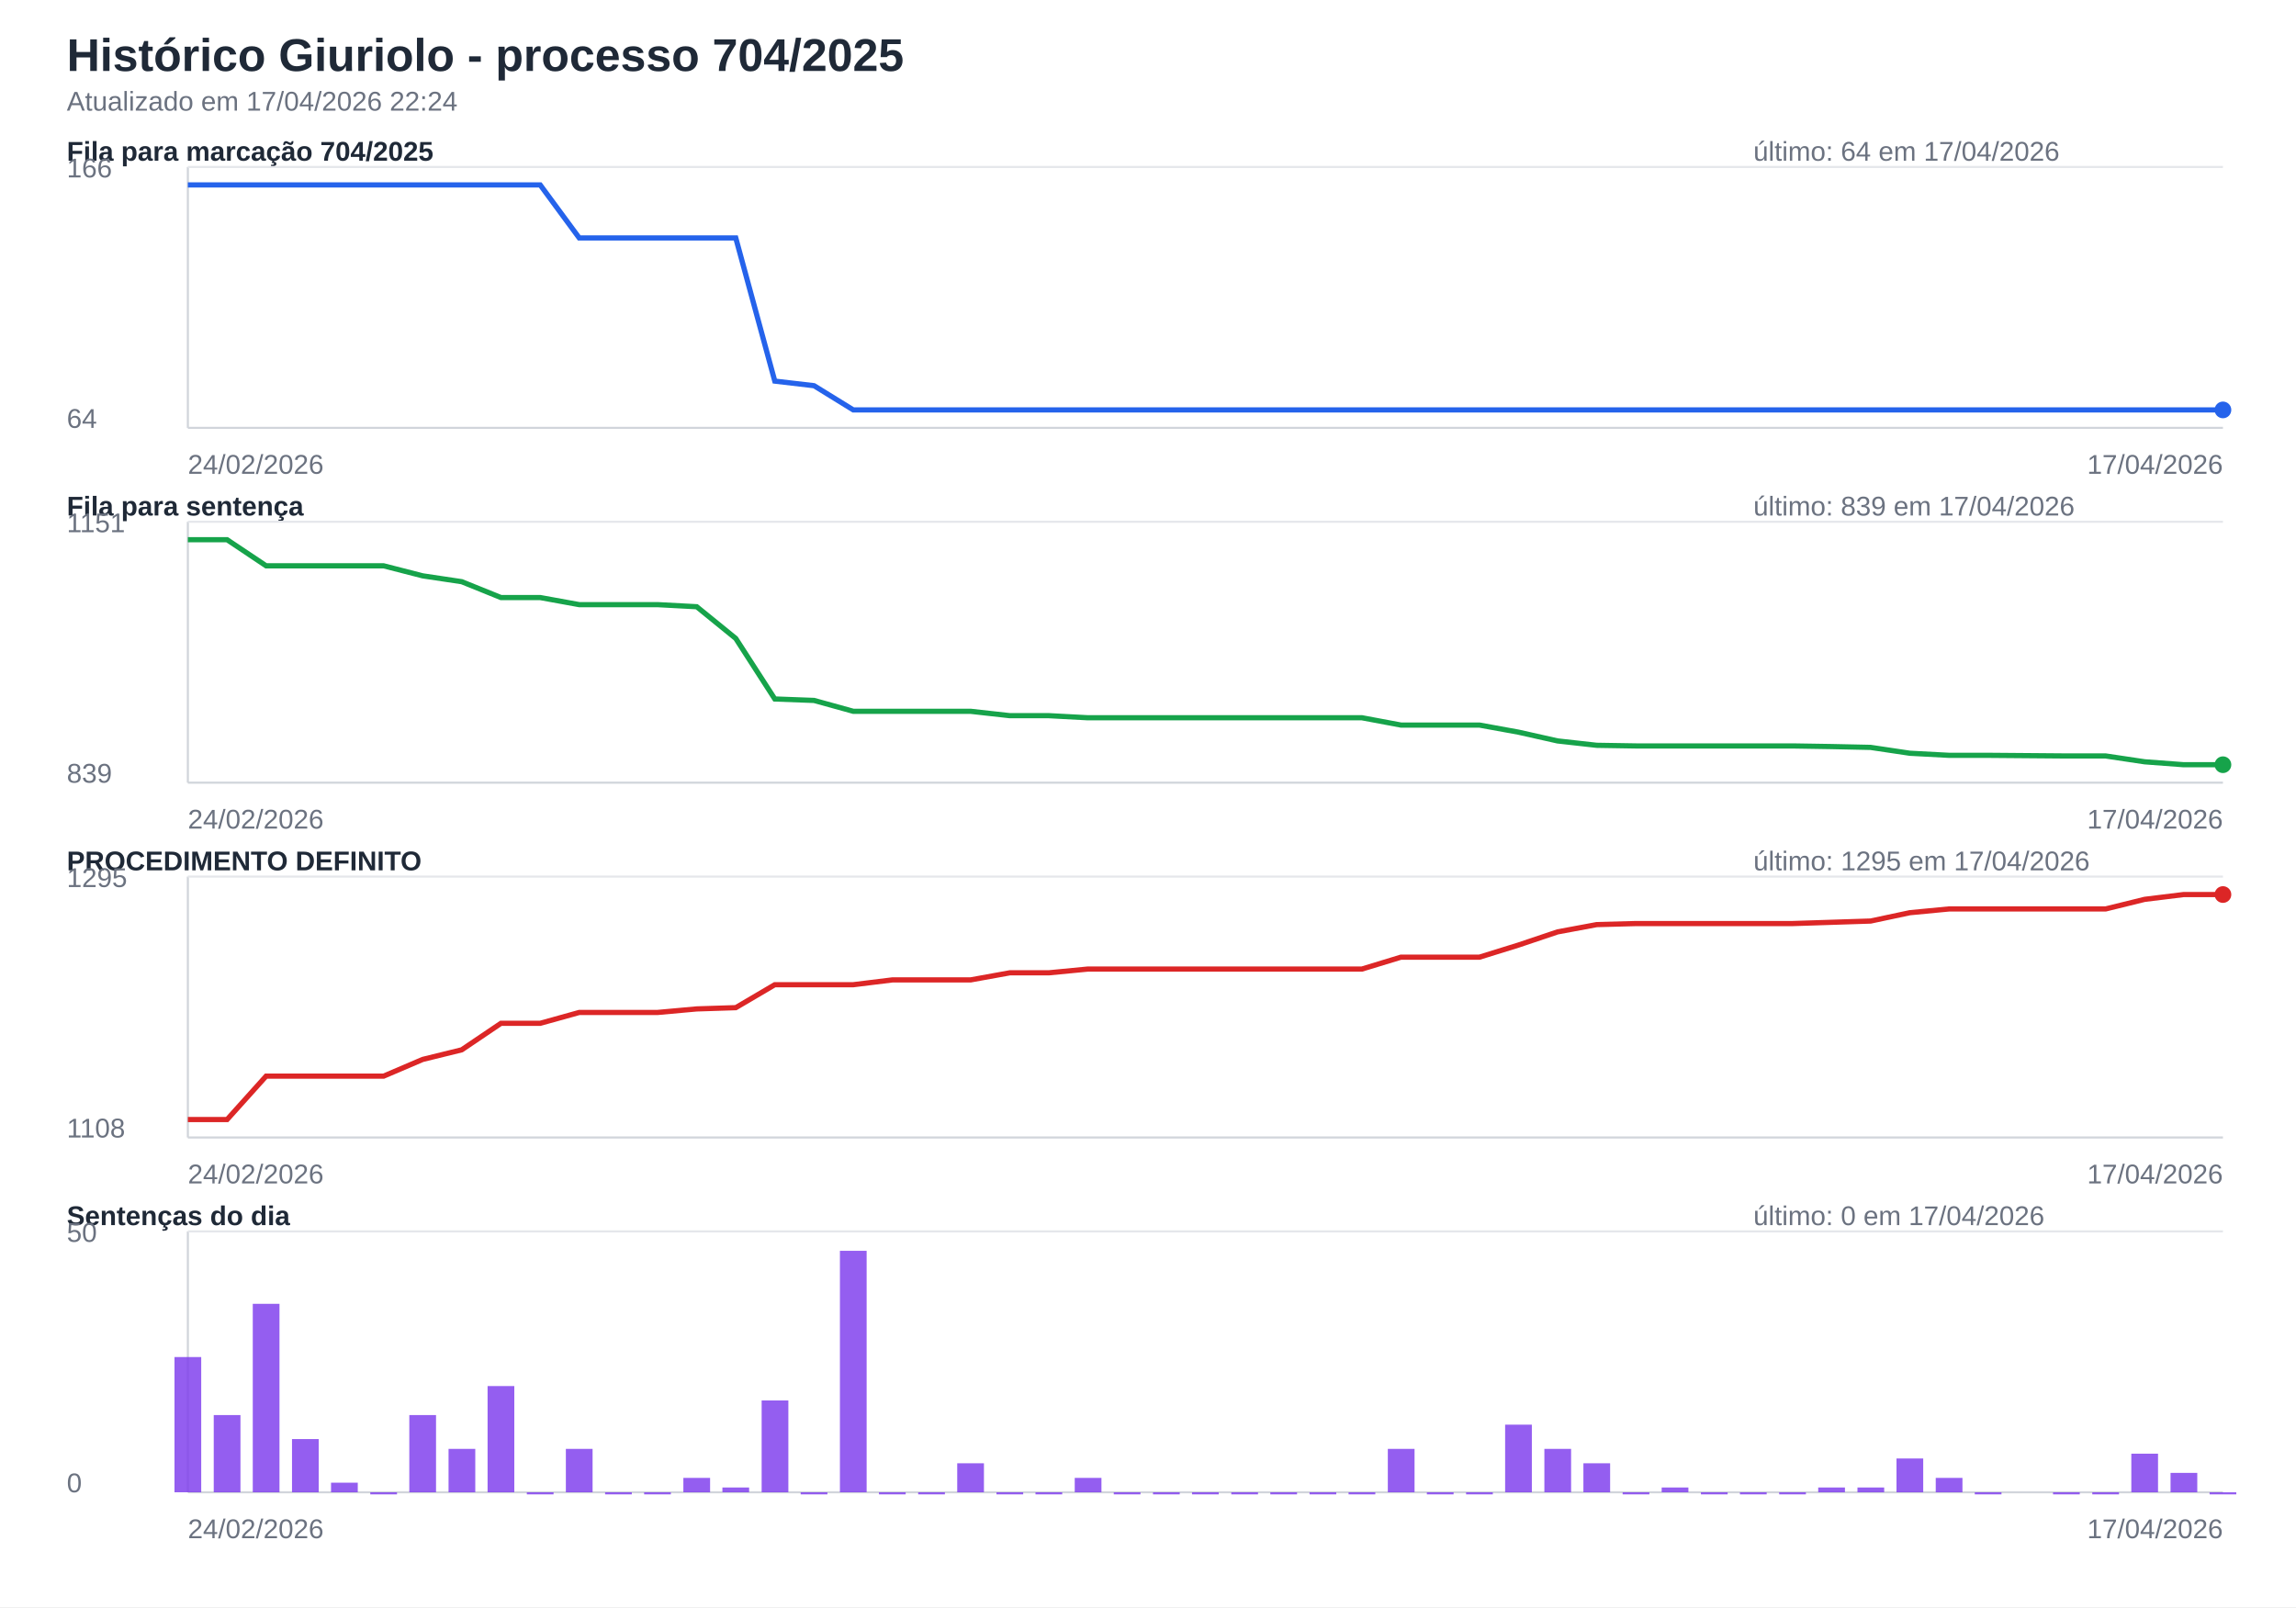
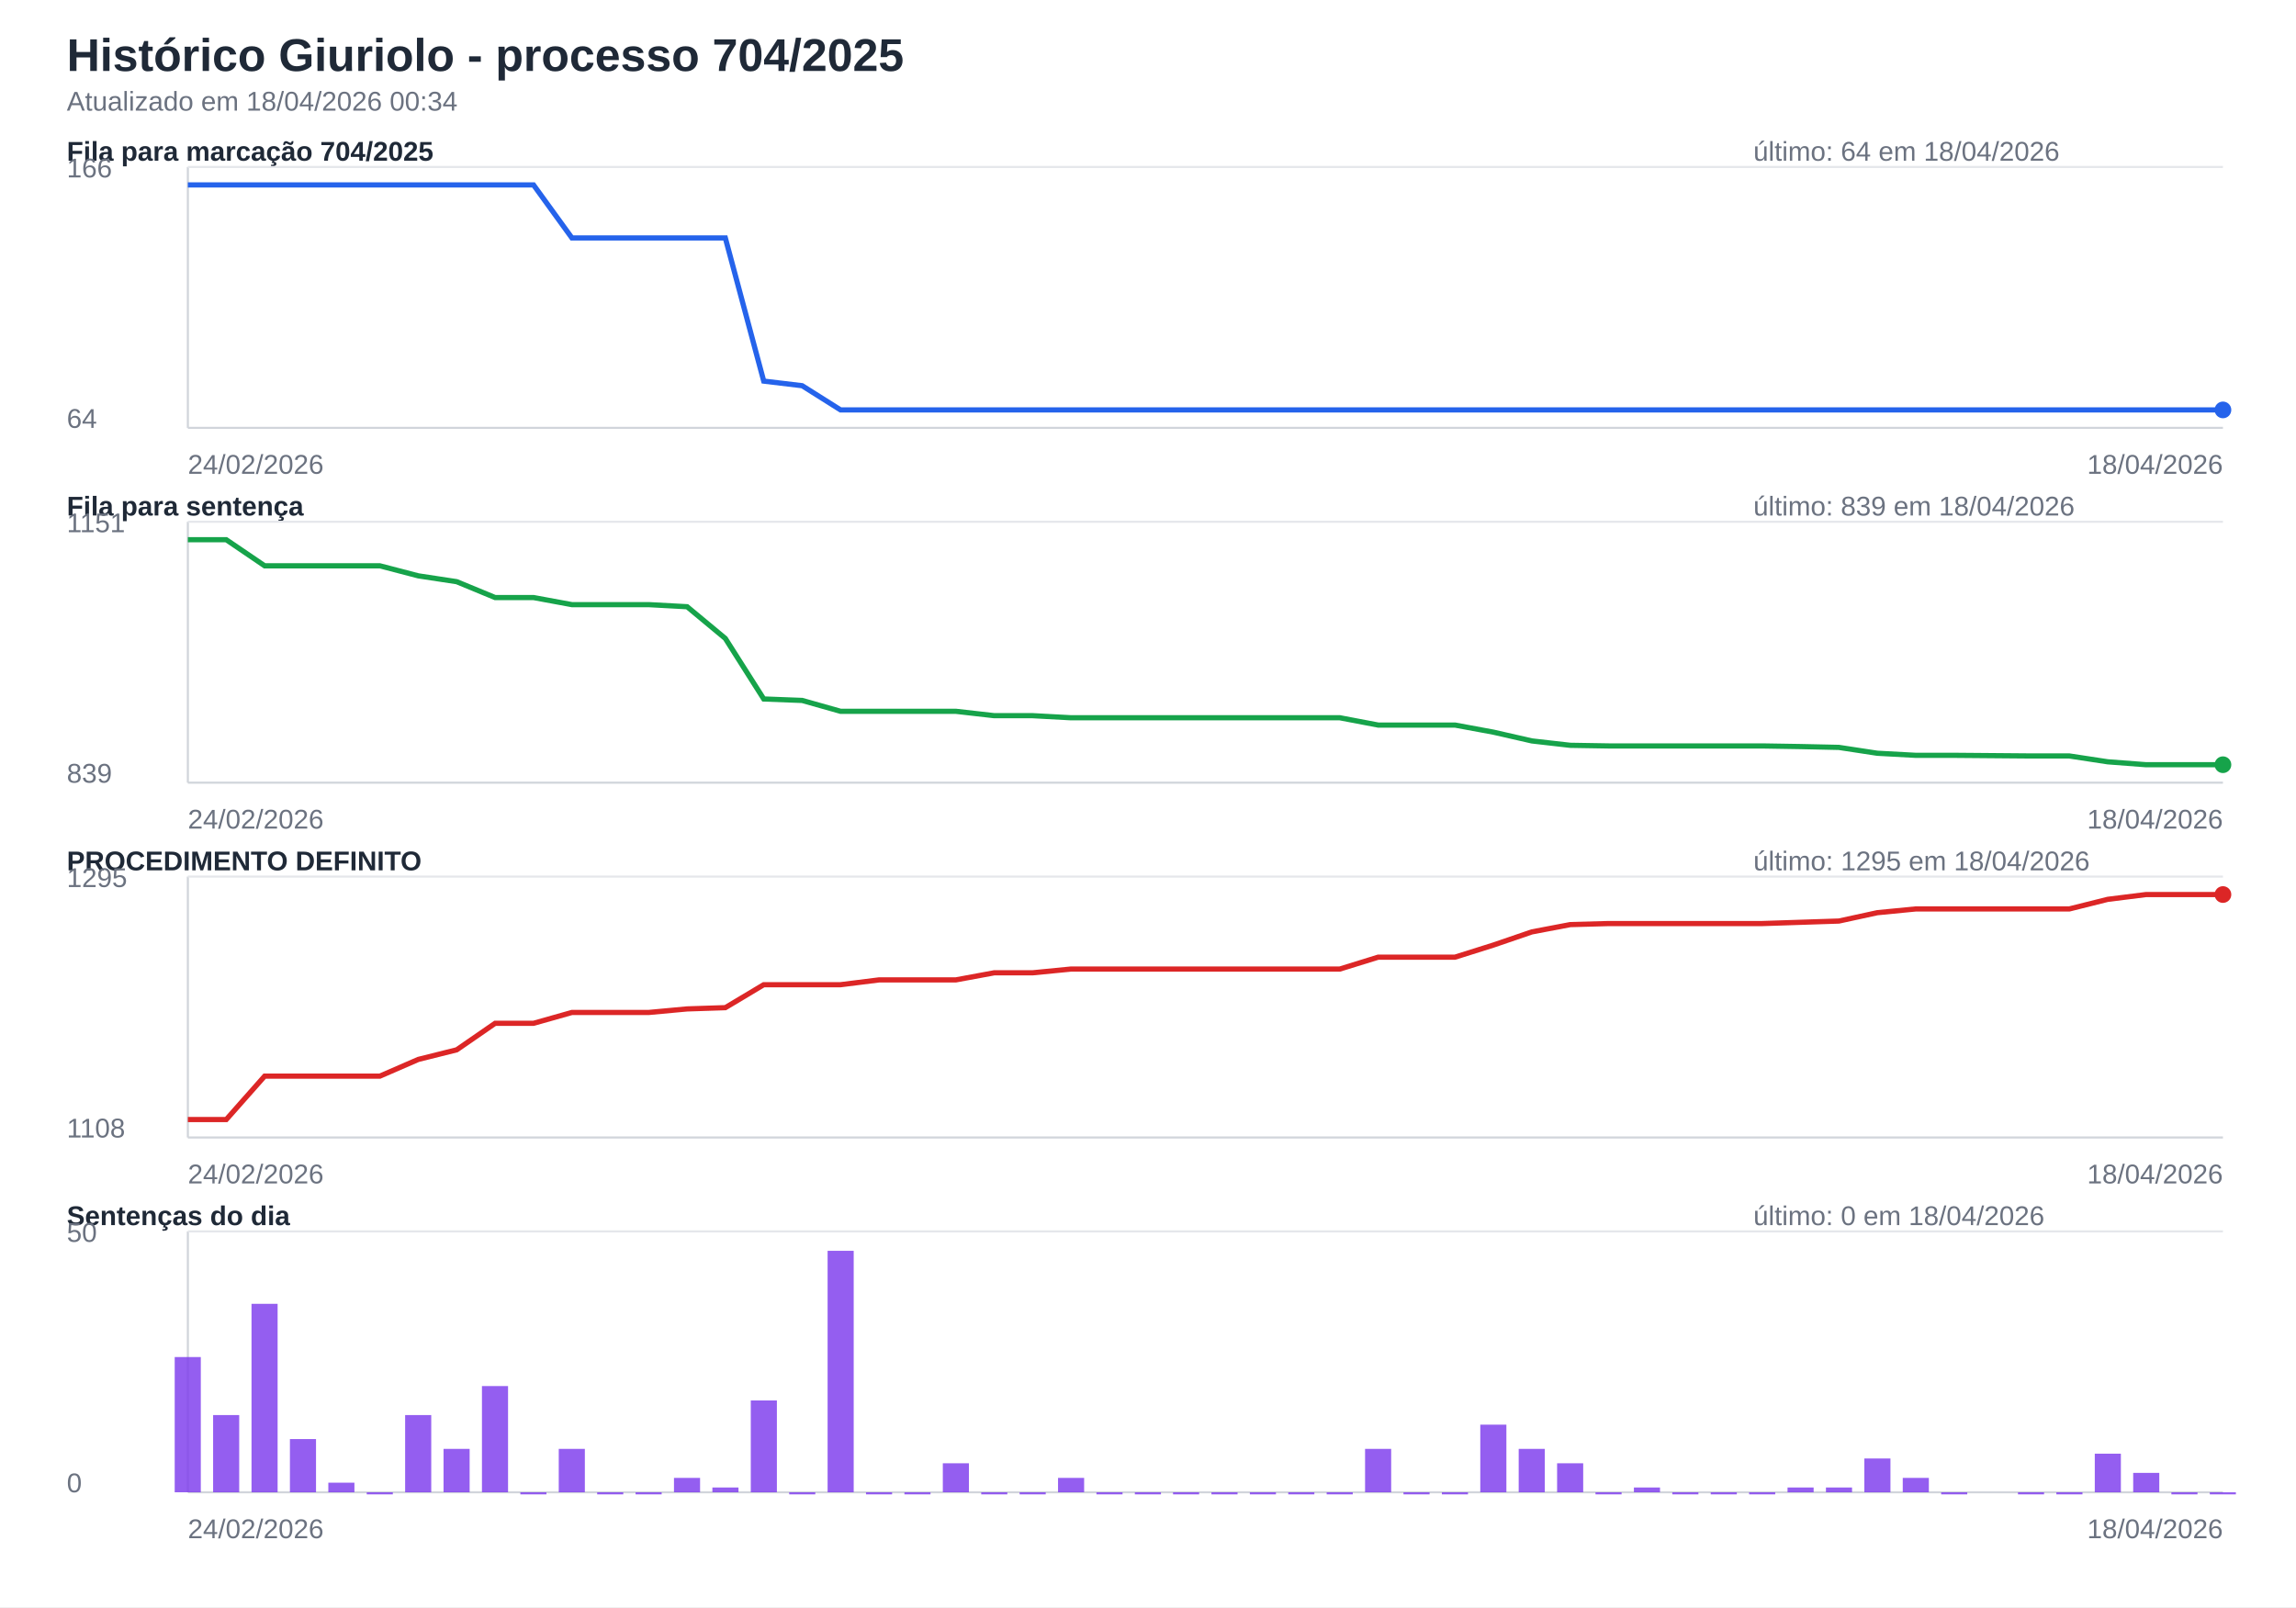
<svg xmlns="http://www.w3.org/2000/svg" width="1100" height="770" viewBox="0 0 1100 770">
  <rect width="100%" height="100%" fill="#ffffff" />
  <style>text{font-family:Segoe UI,Arial,sans-serif;font-size:13px;fill:#1f2937}.titulo{font-size:22px;font-weight:700}.sub{fill:#6b7280}.eixo{stroke:#d1d5db;stroke-width:1}.grade{stroke:#e5e7eb;stroke-width:1}.linha{fill:none;stroke-width:2.5}.barra{opacity:.82}</style>
  <text class="titulo" x="32" y="34">Histórico Giuriolo - processo 704/2025</text>
-   <text class="sub" x="32" y="53">Atualizado em 17/04/2026 22:24</text>
+   <text class="sub" x="32" y="53">Atualizado em 18/04/2026 00:34</text>
  <text x="32" y="77" font-weight="700">Fila para marcação 704/2025</text>
-   <text class="sub" x="840" y="77">último: 64 em 17/04/2026</text>
+   <text class="sub" x="840" y="77">último: 64 em 18/04/2026</text>
  <line class="eixo" x1="90" y1="205" x2="1065" y2="205" />
  <line class="eixo" x1="90" y1="80" x2="90" y2="205" />
  <line class="grade" x1="90" y1="80" x2="1065" y2="80" />
  <text class="sub" x="32" y="85">166</text>
  <text class="sub" x="32" y="205">64</text>
-   <path class="linha" stroke="#2563eb" d="M90.0,88.6 L108.8,88.6 L127.5,88.6 L146.2,88.6 L165.0,88.6 L183.8,88.6 L202.5,88.6 L221.2,88.6 L240.0,88.6 L258.8,88.6 L277.5,114.0 L296.2,114.0 L315.0,114.0 L333.8,114.0 L352.5,114.0 L371.2,182.6 L390.0,184.8 L408.8,196.4 L427.5,196.4 L446.2,196.4 L465.0,196.4 L483.8,196.4 L502.5,196.4 L521.2,196.4 L540.0,196.4 L558.8,196.4 L577.5,196.4 L596.2,196.4 L615.0,196.4 L633.8,196.4 L652.5,196.4 L671.2,196.4 L690.0,196.4 L708.8,196.4 L727.5,196.4 L746.2,196.4 L765.0,196.4 L783.8,196.4 L802.5,196.4 L821.2,196.4 L840.0,196.4 L858.8,196.4 L877.5,196.4 L896.2,196.4 L915.0,196.4 L933.8,196.4 L952.5,196.4 L990.0,196.4 L1008.8,196.4 L1027.5,196.4 L1046.2,196.4 L1065.0,196.4" />
+   <path class="linha" stroke="#2563eb" d="M90.0,88.6 L108.4,88.6 L126.8,88.6 L145.2,88.6 L163.6,88.6 L182.0,88.6 L200.4,88.6 L218.8,88.6 L237.2,88.6 L255.6,88.6 L274.0,114.0 L292.4,114.0 L310.8,114.0 L329.2,114.0 L347.5,114.0 L365.9,182.6 L384.3,184.8 L402.7,196.4 L421.1,196.4 L439.5,196.4 L457.9,196.4 L476.3,196.4 L494.7,196.4 L513.1,196.4 L531.5,196.4 L549.9,196.4 L568.3,196.4 L586.7,196.4 L605.1,196.4 L623.5,196.4 L641.9,196.4 L660.3,196.4 L678.7,196.4 L697.1,196.4 L715.5,196.4 L733.9,196.4 L752.3,196.4 L770.7,196.4 L789.1,196.4 L807.5,196.4 L825.8,196.4 L844.2,196.4 L862.6,196.4 L881.0,196.4 L899.4,196.4 L917.8,196.4 L936.2,196.4 L973.0,196.4 L991.4,196.4 L1009.8,196.4 L1028.2,196.4 L1046.6,196.4 L1065.0,196.4" />
  <circle cx="1065.0" cy="196.4" r="4" fill="#2563eb" />
  <text class="sub" x="90" y="227">24/02/2026</text>
-   <text class="sub" text-anchor="end" x="1065" y="227">17/04/2026</text>
+   <text class="sub" text-anchor="end" x="1065" y="227">18/04/2026</text>
  <text x="32" y="247" font-weight="700">Fila para sentença</text>
-   <text class="sub" x="840" y="247">último: 839 em 17/04/2026</text>
+   <text class="sub" x="840" y="247">último: 839 em 18/04/2026</text>
  <line class="eixo" x1="90" y1="375" x2="1065" y2="375" />
  <line class="eixo" x1="90" y1="250" x2="90" y2="375" />
  <line class="grade" x1="90" y1="250" x2="1065" y2="250" />
  <text class="sub" x="32" y="255">1151</text>
  <text class="sub" x="32" y="375">839</text>
-   <path class="linha" stroke="#16a34a" d="M90.0,258.6 L108.8,258.6 L127.5,271.1 L146.2,271.1 L165.0,271.1 L183.8,271.1 L202.5,275.9 L221.2,278.7 L240.0,286.3 L258.8,286.3 L277.5,289.7 L296.2,289.7 L315.0,289.7 L333.8,290.7 L352.5,305.9 L371.2,334.9 L390.0,335.6 L408.8,340.8 L427.5,340.8 L446.2,340.8 L465.0,340.8 L483.8,342.9 L502.5,342.9 L521.2,343.9 L540.0,343.9 L558.8,343.9 L577.5,343.9 L596.2,343.9 L615.0,343.9 L633.8,343.9 L652.5,343.9 L671.2,347.4 L690.0,347.4 L708.8,347.4 L727.5,350.8 L746.2,355.0 L765.0,357.1 L783.8,357.4 L802.5,357.4 L821.2,357.4 L840.0,357.4 L858.8,357.4 L877.5,357.7 L896.2,358.1 L915.0,360.9 L933.8,361.9 L952.5,361.9 L990.0,362.2 L1008.8,362.2 L1027.5,365.0 L1046.2,366.4 L1065.0,366.4" />
+   <path class="linha" stroke="#16a34a" d="M90.0,258.6 L108.4,258.6 L126.8,271.1 L145.2,271.1 L163.6,271.1 L182.0,271.1 L200.4,275.9 L218.8,278.7 L237.2,286.3 L255.6,286.3 L274.0,289.7 L292.4,289.7 L310.8,289.7 L329.2,290.7 L347.5,305.9 L365.9,334.9 L384.3,335.6 L402.7,340.8 L421.1,340.8 L439.5,340.8 L457.9,340.8 L476.3,342.9 L494.7,342.9 L513.1,343.9 L531.5,343.9 L549.9,343.9 L568.3,343.9 L586.7,343.9 L605.1,343.9 L623.5,343.9 L641.9,343.9 L660.3,347.4 L678.7,347.4 L697.1,347.4 L715.5,350.8 L733.9,355.0 L752.3,357.1 L770.7,357.4 L789.1,357.4 L807.5,357.4 L825.8,357.4 L844.2,357.4 L862.6,357.7 L881.0,358.1 L899.4,360.9 L917.8,361.9 L936.2,361.9 L973.0,362.2 L991.4,362.2 L1009.8,365.0 L1028.2,366.4 L1046.6,366.4 L1065.0,366.4" />
  <circle cx="1065.0" cy="366.4" r="4" fill="#16a34a" />
  <text class="sub" x="90" y="397">24/02/2026</text>
-   <text class="sub" text-anchor="end" x="1065" y="397">17/04/2026</text>
+   <text class="sub" text-anchor="end" x="1065" y="397">18/04/2026</text>
  <text x="32" y="417" font-weight="700">PROCEDIMENTO DEFINITO</text>
-   <text class="sub" x="840" y="417">último: 1295 em 17/04/2026</text>
+   <text class="sub" x="840" y="417">último: 1295 em 18/04/2026</text>
  <line class="eixo" x1="90" y1="545" x2="1065" y2="545" />
  <line class="eixo" x1="90" y1="420" x2="90" y2="545" />
  <line class="grade" x1="90" y1="420" x2="1065" y2="420" />
  <text class="sub" x="32" y="425">1295</text>
  <text class="sub" x="32" y="545">1108</text>
-   <path class="linha" stroke="#dc2626" d="M90.0,536.4 L108.8,536.4 L127.5,515.6 L146.2,515.6 L165.0,515.6 L183.8,515.6 L202.5,507.6 L221.2,503.0 L240.0,490.3 L258.8,490.3 L277.5,485.1 L296.2,485.1 L315.0,485.1 L333.8,483.4 L352.5,482.8 L371.2,471.8 L390.0,471.8 L408.8,471.8 L427.5,469.5 L446.2,469.5 L465.0,469.5 L483.8,466.1 L502.5,466.1 L521.2,464.3 L540.0,464.3 L558.8,464.3 L577.5,464.3 L596.2,464.3 L615.0,464.3 L633.8,464.3 L652.5,464.3 L671.2,458.6 L690.0,458.6 L708.8,458.6 L727.5,452.8 L746.2,446.5 L765.0,443.0 L783.8,442.5 L802.5,442.5 L821.2,442.5 L840.0,442.5 L858.8,442.5 L877.5,441.9 L896.2,441.3 L915.0,437.3 L933.8,435.5 L952.5,435.5 L990.0,435.5 L1008.8,435.5 L1027.5,430.9 L1046.2,428.6 L1065.0,428.6" />
+   <path class="linha" stroke="#dc2626" d="M90.0,536.4 L108.4,536.4 L126.8,515.6 L145.2,515.6 L163.6,515.6 L182.0,515.6 L200.4,507.6 L218.8,503.0 L237.2,490.3 L255.6,490.3 L274.0,485.1 L292.4,485.1 L310.8,485.1 L329.2,483.4 L347.5,482.8 L365.9,471.8 L384.3,471.8 L402.7,471.8 L421.1,469.5 L439.5,469.5 L457.9,469.5 L476.3,466.1 L494.7,466.1 L513.1,464.3 L531.5,464.3 L549.9,464.3 L568.3,464.3 L586.7,464.3 L605.1,464.3 L623.5,464.3 L641.9,464.3 L660.3,458.6 L678.7,458.6 L697.1,458.6 L715.5,452.8 L733.9,446.5 L752.3,443.0 L770.7,442.5 L789.1,442.5 L807.5,442.5 L825.8,442.5 L844.2,442.5 L862.6,441.9 L881.0,441.3 L899.4,437.3 L917.8,435.5 L936.2,435.5 L973.0,435.5 L991.4,435.5 L1009.8,430.9 L1028.2,428.6 L1046.6,428.6 L1065.0,428.6" />
  <circle cx="1065.0" cy="428.6" r="4" fill="#dc2626" />
  <text class="sub" x="90" y="567">24/02/2026</text>
-   <text class="sub" text-anchor="end" x="1065" y="567">17/04/2026</text>
+   <text class="sub" text-anchor="end" x="1065" y="567">18/04/2026</text>
  <text x="32" y="587" font-weight="700">Sentenças do dia</text>
-   <text class="sub" x="840" y="587">último: 0 em 17/04/2026</text>
+   <text class="sub" x="840" y="587">último: 0 em 18/04/2026</text>
  <line class="eixo" x1="90" y1="715" x2="1065" y2="715" />
  <line class="eixo" x1="90" y1="590" x2="90" y2="715" />
  <line class="grade" x1="90" y1="590" x2="1065" y2="590" />
  <text class="sub" x="32" y="595">50</text>
  <text class="sub" x="32" y="715">0</text>
-   <rect class="barra" x="83.6" y="650.2" width="12.8" height="64.8" fill="#7c3aed" />
-   <rect class="barra" x="102.4" y="678.0" width="12.8" height="37.0" fill="#7c3aed" />
-   <rect class="barra" x="121.1" y="624.7" width="12.8" height="90.3" fill="#7c3aed" />
-   <rect class="barra" x="139.9" y="689.5" width="12.8" height="25.5" fill="#7c3aed" />
-   <rect class="barra" x="158.6" y="710.4" width="12.8" height="4.6" fill="#7c3aed" />
-   <rect class="barra" x="177.4" y="715.0" width="12.8" height="1.0" fill="#7c3aed" />
-   <rect class="barra" x="196.1" y="678.0" width="12.8" height="37.0" fill="#7c3aed" />
-   <rect class="barra" x="214.9" y="694.2" width="12.8" height="20.8" fill="#7c3aed" />
-   <rect class="barra" x="233.6" y="664.1" width="12.8" height="50.9" fill="#7c3aed" />
-   <rect class="barra" x="252.4" y="715.0" width="12.8" height="1.0" fill="#7c3aed" />
-   <rect class="barra" x="271.1" y="694.2" width="12.8" height="20.8" fill="#7c3aed" />
-   <rect class="barra" x="289.9" y="715.0" width="12.8" height="1.0" fill="#7c3aed" />
-   <rect class="barra" x="308.6" y="715.0" width="12.8" height="1.0" fill="#7c3aed" />
-   <rect class="barra" x="327.4" y="708.1" width="12.8" height="6.9" fill="#7c3aed" />
-   <rect class="barra" x="346.1" y="712.7" width="12.8" height="2.3" fill="#7c3aed" />
-   <rect class="barra" x="364.9" y="671.0" width="12.8" height="44.0" fill="#7c3aed" />
-   <rect class="barra" x="383.6" y="715.0" width="12.8" height="1.0" fill="#7c3aed" />
-   <rect class="barra" x="402.4" y="599.3" width="12.8" height="115.7" fill="#7c3aed" />
-   <rect class="barra" x="421.1" y="715.0" width="12.8" height="1.0" fill="#7c3aed" />
-   <rect class="barra" x="439.9" y="715.0" width="12.8" height="1.0" fill="#7c3aed" />
-   <rect class="barra" x="458.6" y="701.1" width="12.8" height="13.9" fill="#7c3aed" />
-   <rect class="barra" x="477.4" y="715.0" width="12.8" height="1.0" fill="#7c3aed" />
-   <rect class="barra" x="496.1" y="715.0" width="12.8" height="1.0" fill="#7c3aed" />
-   <rect class="barra" x="514.9" y="708.1" width="12.8" height="6.9" fill="#7c3aed" />
-   <rect class="barra" x="533.6" y="715.0" width="12.8" height="1.0" fill="#7c3aed" />
-   <rect class="barra" x="552.4" y="715.0" width="12.8" height="1.0" fill="#7c3aed" />
-   <rect class="barra" x="571.1" y="715.0" width="12.8" height="1.0" fill="#7c3aed" />
-   <rect class="barra" x="589.9" y="715.0" width="12.8" height="1.0" fill="#7c3aed" />
-   <rect class="barra" x="608.6" y="715.0" width="12.8" height="1.0" fill="#7c3aed" />
-   <rect class="barra" x="627.4" y="715.0" width="12.8" height="1.0" fill="#7c3aed" />
-   <rect class="barra" x="646.1" y="715.0" width="12.8" height="1.0" fill="#7c3aed" />
-   <rect class="barra" x="664.9" y="694.2" width="12.8" height="20.8" fill="#7c3aed" />
-   <rect class="barra" x="683.6" y="715.0" width="12.8" height="1.0" fill="#7c3aed" />
-   <rect class="barra" x="702.4" y="715.0" width="12.8" height="1.0" fill="#7c3aed" />
-   <rect class="barra" x="721.1" y="682.6" width="12.8" height="32.4" fill="#7c3aed" />
-   <rect class="barra" x="739.9" y="694.2" width="12.8" height="20.8" fill="#7c3aed" />
-   <rect class="barra" x="758.6" y="701.1" width="12.8" height="13.9" fill="#7c3aed" />
-   <rect class="barra" x="777.4" y="715.0" width="12.8" height="1.0" fill="#7c3aed" />
-   <rect class="barra" x="796.1" y="712.7" width="12.8" height="2.3" fill="#7c3aed" />
-   <rect class="barra" x="814.9" y="715.0" width="12.8" height="1.0" fill="#7c3aed" />
-   <rect class="barra" x="833.6" y="715.0" width="12.8" height="1.0" fill="#7c3aed" />
-   <rect class="barra" x="852.4" y="715.0" width="12.8" height="1.0" fill="#7c3aed" />
-   <rect class="barra" x="871.1" y="712.7" width="12.8" height="2.3" fill="#7c3aed" />
-   <rect class="barra" x="889.9" y="712.7" width="12.8" height="2.3" fill="#7c3aed" />
-   <rect class="barra" x="908.6" y="698.8" width="12.8" height="16.2" fill="#7c3aed" />
-   <rect class="barra" x="927.4" y="708.1" width="12.8" height="6.9" fill="#7c3aed" />
-   <rect class="barra" x="946.1" y="715.0" width="12.8" height="1.0" fill="#7c3aed" />
-   <rect class="barra" x="983.6" y="715.0" width="12.8" height="1.0" fill="#7c3aed" />
-   <rect class="barra" x="1002.4" y="715.0" width="12.8" height="1.0" fill="#7c3aed" />
-   <rect class="barra" x="1021.1" y="696.5" width="12.8" height="18.5" fill="#7c3aed" />
-   <rect class="barra" x="1039.9" y="705.7" width="12.8" height="9.3" fill="#7c3aed" />
-   <rect class="barra" x="1058.6" y="715.0" width="12.8" height="1.0" fill="#7c3aed" />
+   <rect class="barra" x="83.7" y="650.2" width="12.5" height="64.8" fill="#7c3aed" />
+   <rect class="barra" x="102.1" y="678.0" width="12.5" height="37.0" fill="#7c3aed" />
+   <rect class="barra" x="120.5" y="624.7" width="12.5" height="90.3" fill="#7c3aed" />
+   <rect class="barra" x="138.9" y="689.5" width="12.5" height="25.5" fill="#7c3aed" />
+   <rect class="barra" x="157.3" y="710.4" width="12.5" height="4.6" fill="#7c3aed" />
+   <rect class="barra" x="175.7" y="715.0" width="12.5" height="1.0" fill="#7c3aed" />
+   <rect class="barra" x="194.1" y="678.0" width="12.5" height="37.0" fill="#7c3aed" />
+   <rect class="barra" x="212.5" y="694.2" width="12.5" height="20.8" fill="#7c3aed" />
+   <rect class="barra" x="230.9" y="664.1" width="12.5" height="50.9" fill="#7c3aed" />
+   <rect class="barra" x="249.3" y="715.0" width="12.5" height="1.0" fill="#7c3aed" />
+   <rect class="barra" x="267.7" y="694.2" width="12.5" height="20.8" fill="#7c3aed" />
+   <rect class="barra" x="286.1" y="715.0" width="12.5" height="1.0" fill="#7c3aed" />
+   <rect class="barra" x="304.5" y="715.0" width="12.5" height="1.0" fill="#7c3aed" />
+   <rect class="barra" x="322.9" y="708.1" width="12.5" height="6.9" fill="#7c3aed" />
+   <rect class="barra" x="341.3" y="712.7" width="12.5" height="2.3" fill="#7c3aed" />
+   <rect class="barra" x="359.7" y="671.0" width="12.5" height="44.0" fill="#7c3aed" />
+   <rect class="barra" x="378.1" y="715.0" width="12.5" height="1.0" fill="#7c3aed" />
+   <rect class="barra" x="396.5" y="599.3" width="12.5" height="115.7" fill="#7c3aed" />
+   <rect class="barra" x="414.9" y="715.0" width="12.5" height="1.0" fill="#7c3aed" />
+   <rect class="barra" x="433.3" y="715.0" width="12.5" height="1.0" fill="#7c3aed" />
+   <rect class="barra" x="451.7" y="701.1" width="12.5" height="13.9" fill="#7c3aed" />
+   <rect class="barra" x="470.1" y="715.0" width="12.5" height="1.0" fill="#7c3aed" />
+   <rect class="barra" x="488.5" y="715.0" width="12.5" height="1.0" fill="#7c3aed" />
+   <rect class="barra" x="506.9" y="708.1" width="12.5" height="6.9" fill="#7c3aed" />
+   <rect class="barra" x="525.3" y="715.0" width="12.5" height="1.0" fill="#7c3aed" />
+   <rect class="barra" x="543.7" y="715.0" width="12.5" height="1.0" fill="#7c3aed" />
+   <rect class="barra" x="562.0" y="715.0" width="12.5" height="1.0" fill="#7c3aed" />
+   <rect class="barra" x="580.4" y="715.0" width="12.5" height="1.0" fill="#7c3aed" />
+   <rect class="barra" x="598.8" y="715.0" width="12.5" height="1.0" fill="#7c3aed" />
+   <rect class="barra" x="617.2" y="715.0" width="12.5" height="1.0" fill="#7c3aed" />
+   <rect class="barra" x="635.6" y="715.0" width="12.5" height="1.0" fill="#7c3aed" />
+   <rect class="barra" x="654.0" y="694.2" width="12.5" height="20.8" fill="#7c3aed" />
+   <rect class="barra" x="672.4" y="715.0" width="12.5" height="1.0" fill="#7c3aed" />
+   <rect class="barra" x="690.8" y="715.0" width="12.5" height="1.0" fill="#7c3aed" />
+   <rect class="barra" x="709.2" y="682.6" width="12.5" height="32.4" fill="#7c3aed" />
+   <rect class="barra" x="727.6" y="694.2" width="12.5" height="20.8" fill="#7c3aed" />
+   <rect class="barra" x="746.0" y="701.1" width="12.5" height="13.9" fill="#7c3aed" />
+   <rect class="barra" x="764.4" y="715.0" width="12.5" height="1.0" fill="#7c3aed" />
+   <rect class="barra" x="782.8" y="712.7" width="12.5" height="2.3" fill="#7c3aed" />
+   <rect class="barra" x="801.2" y="715.0" width="12.5" height="1.0" fill="#7c3aed" />
+   <rect class="barra" x="819.6" y="715.0" width="12.5" height="1.0" fill="#7c3aed" />
+   <rect class="barra" x="838.0" y="715.0" width="12.5" height="1.0" fill="#7c3aed" />
+   <rect class="barra" x="856.4" y="712.7" width="12.5" height="2.3" fill="#7c3aed" />
+   <rect class="barra" x="874.8" y="712.7" width="12.5" height="2.3" fill="#7c3aed" />
+   <rect class="barra" x="893.2" y="698.8" width="12.5" height="16.2" fill="#7c3aed" />
+   <rect class="barra" x="911.6" y="708.1" width="12.5" height="6.9" fill="#7c3aed" />
+   <rect class="barra" x="930.0" y="715.0" width="12.5" height="1.0" fill="#7c3aed" />
+   <rect class="barra" x="966.8" y="715.0" width="12.5" height="1.0" fill="#7c3aed" />
+   <rect class="barra" x="985.2" y="715.0" width="12.5" height="1.0" fill="#7c3aed" />
+   <rect class="barra" x="1003.6" y="696.5" width="12.5" height="18.5" fill="#7c3aed" />
+   <rect class="barra" x="1022.0" y="705.7" width="12.5" height="9.3" fill="#7c3aed" />
+   <rect class="barra" x="1040.3" y="715.0" width="12.5" height="1.0" fill="#7c3aed" />
+   <rect class="barra" x="1058.7" y="715.0" width="12.5" height="1.0" fill="#7c3aed" />
  <text class="sub" x="90" y="737">24/02/2026</text>
-   <text class="sub" text-anchor="end" x="1065" y="737">17/04/2026</text>
+   <text class="sub" text-anchor="end" x="1065" y="737">18/04/2026</text>
</svg>
